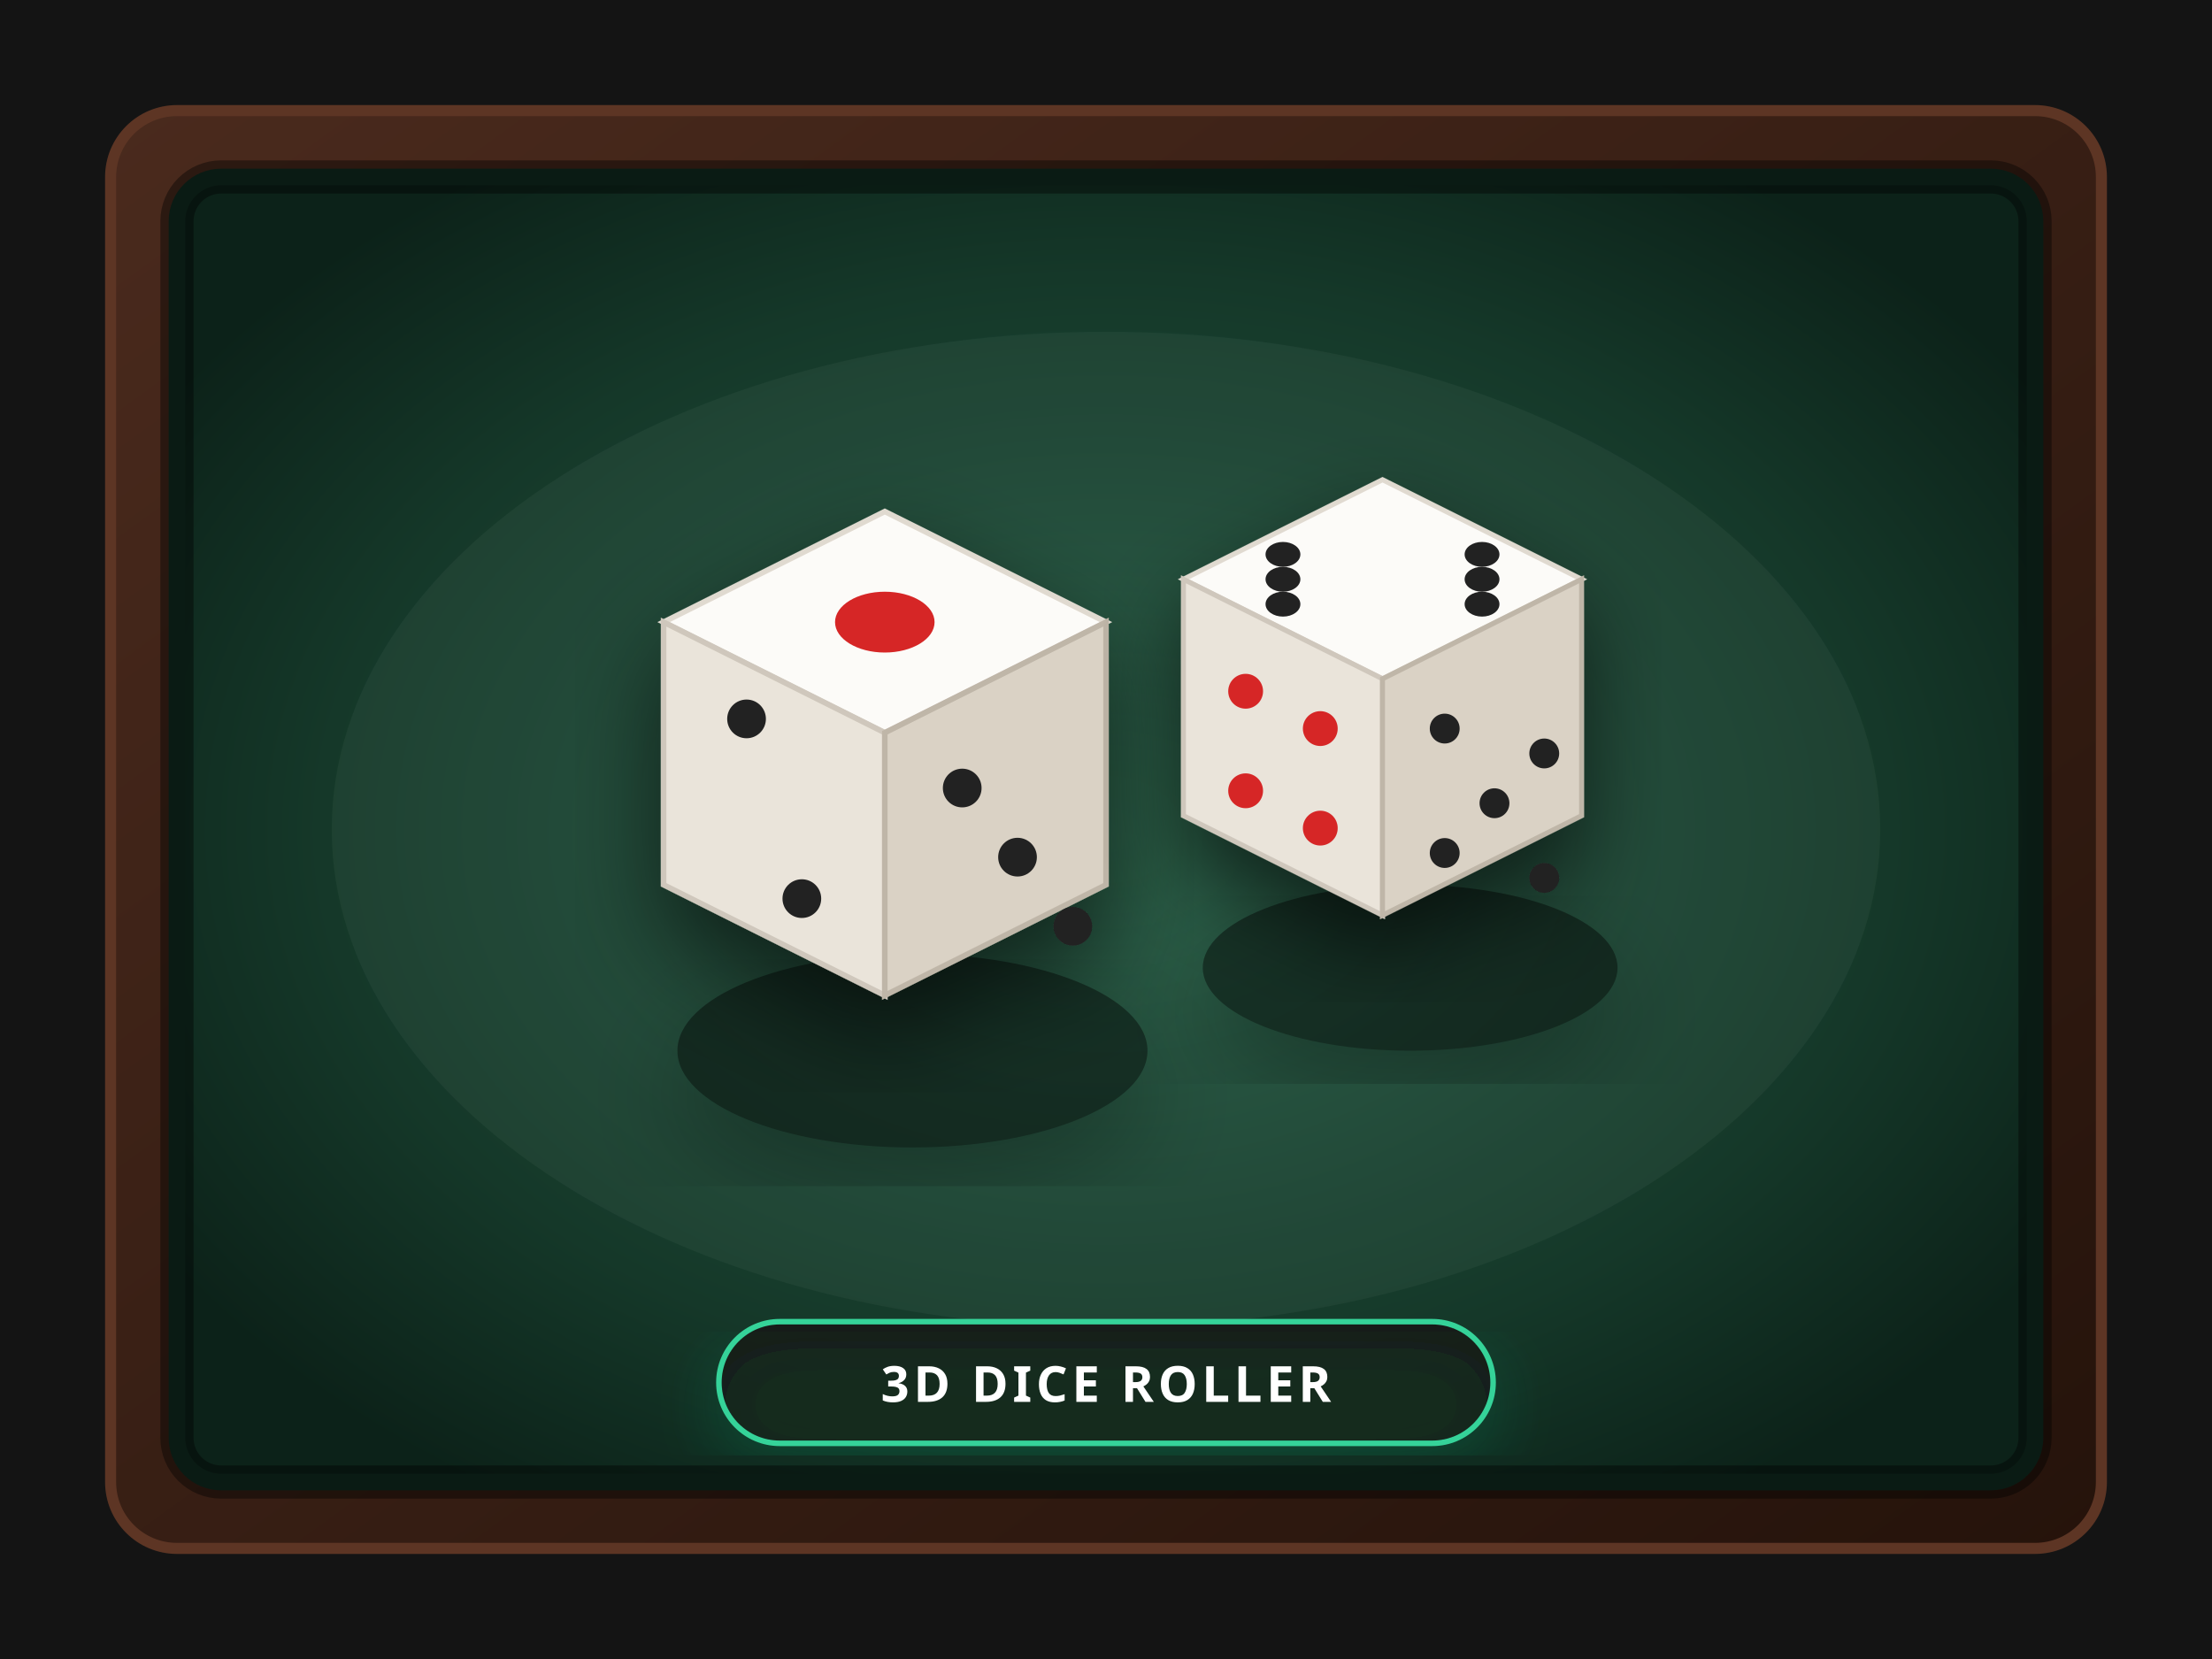
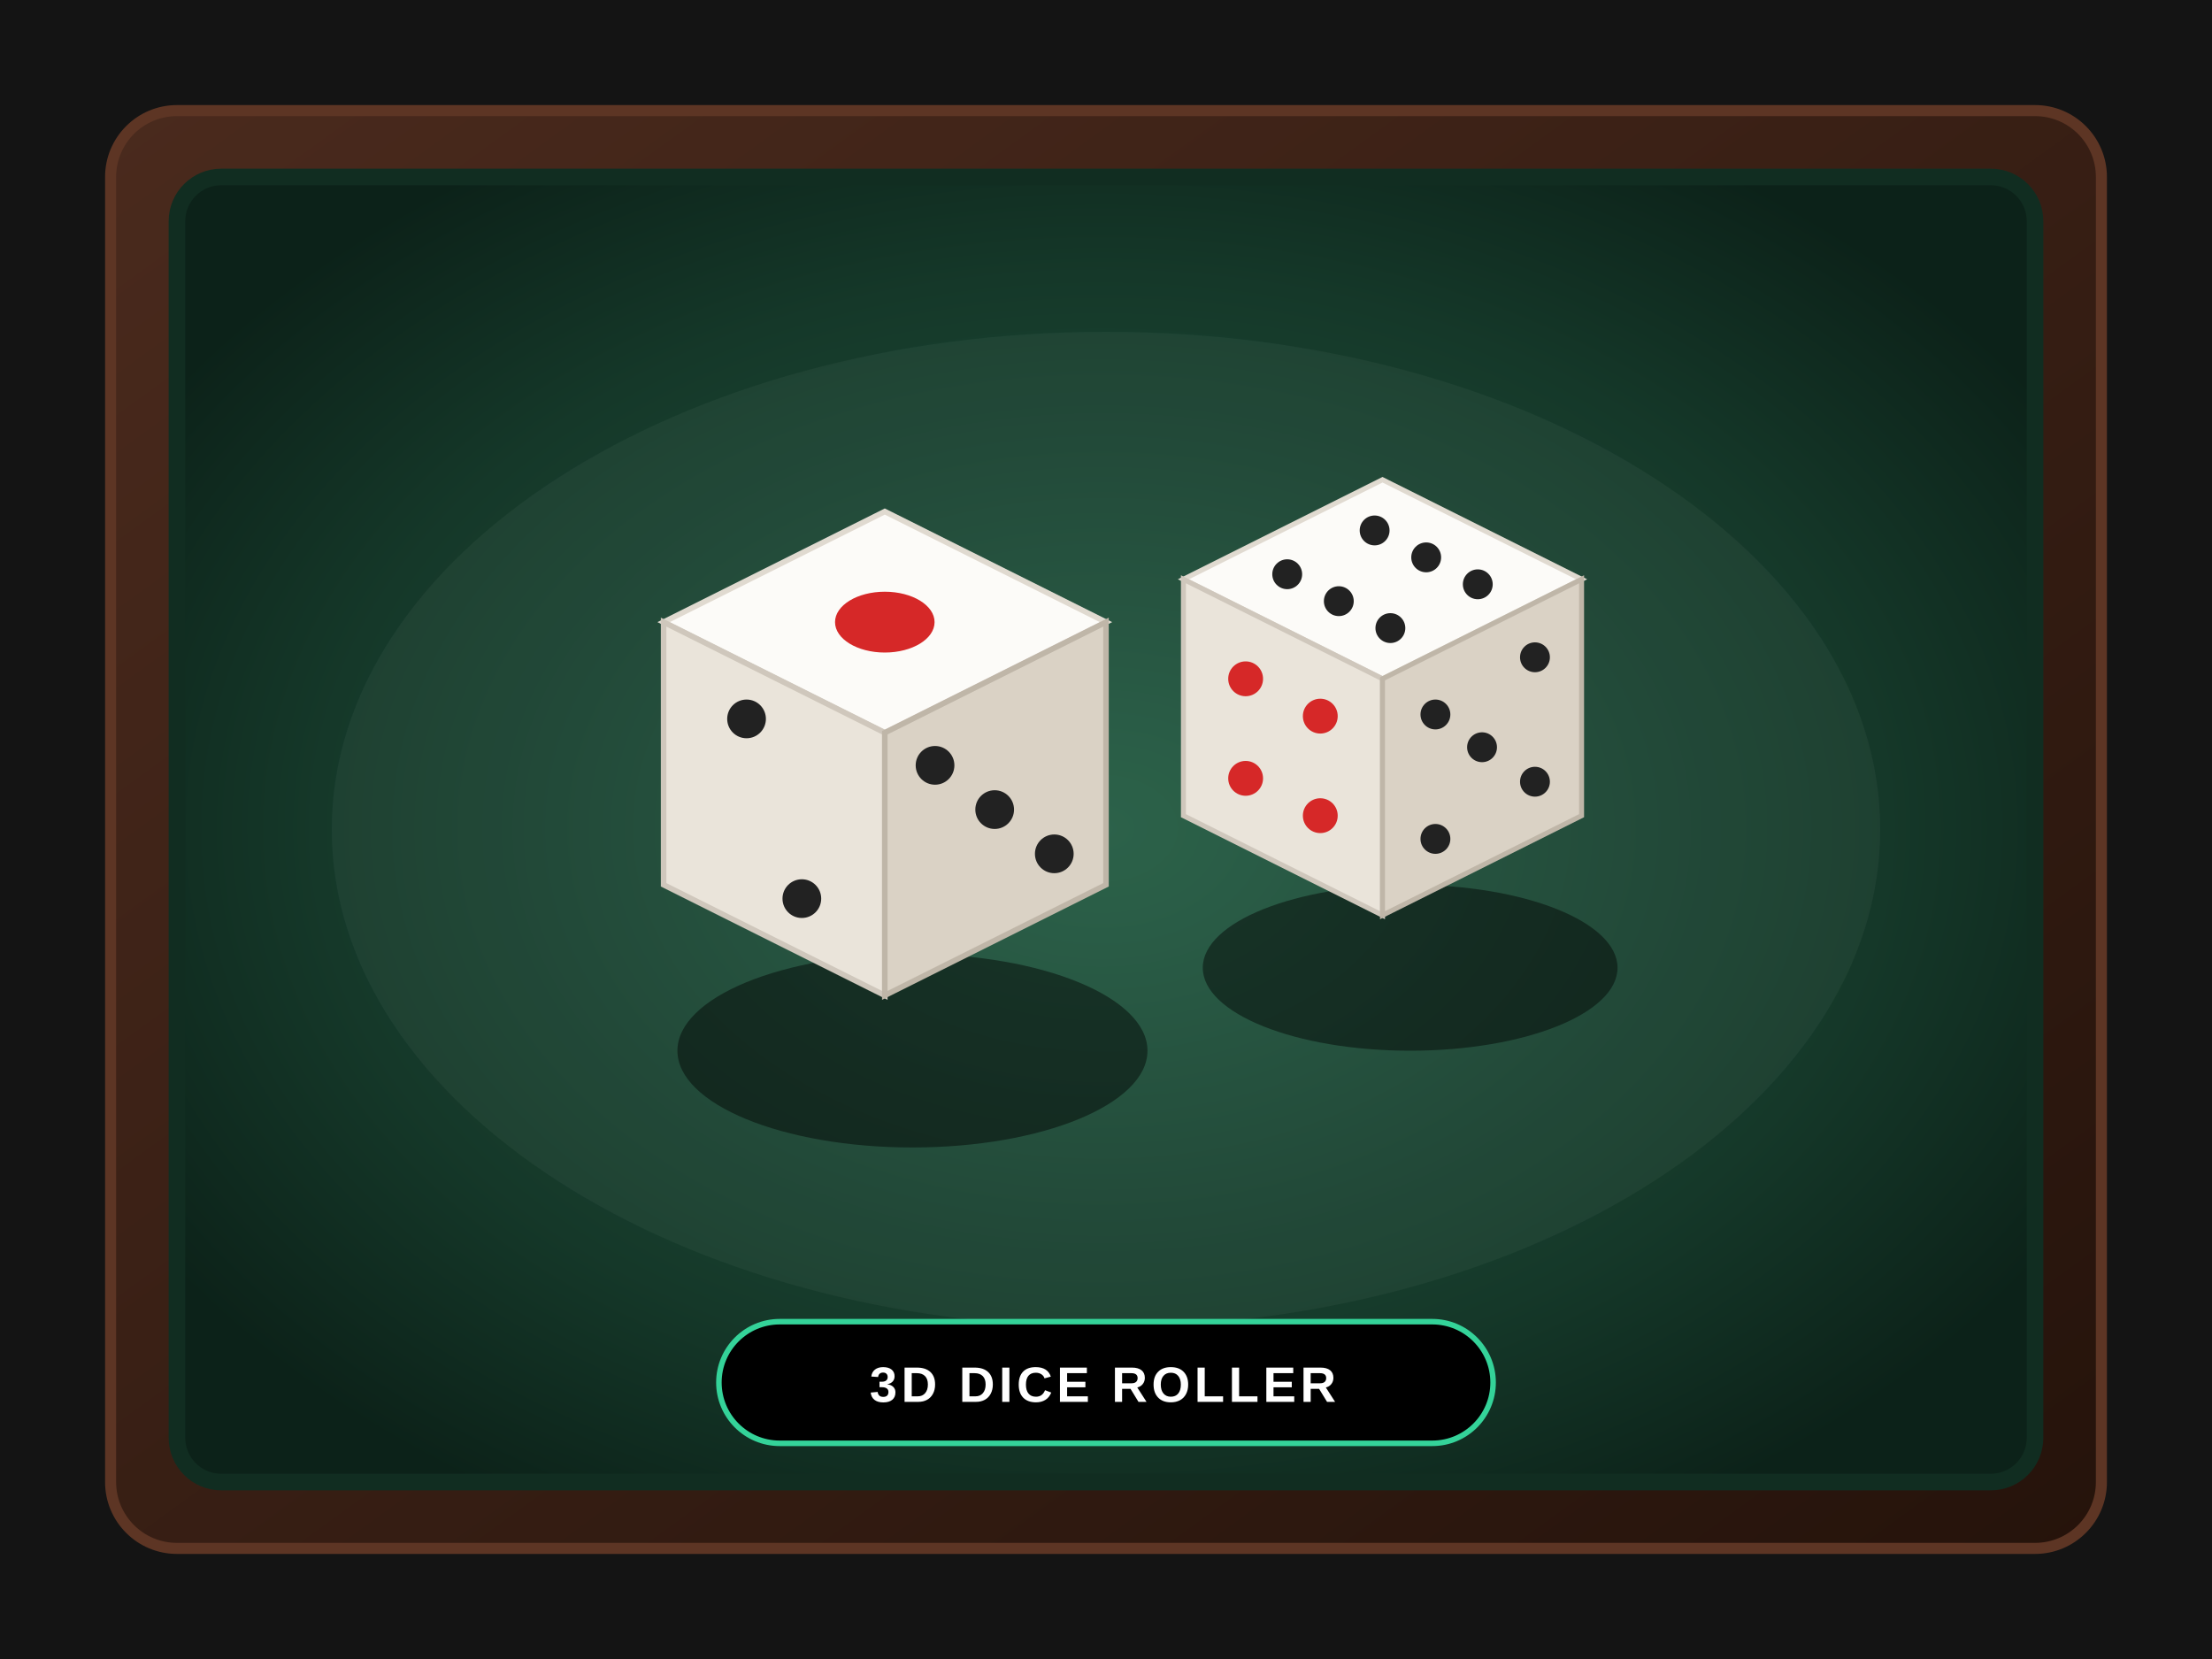
- <svg xmlns="http://www.w3.org/2000/svg" viewBox="0 0 800 600" width="800" height="600">
+ <svg xmlns="http://www.w3.org/2000/svg" id="Layer_1" version="1.1" viewBox="0 0 800 600">
  <defs>
-     <radialGradient id="feltGrad" cx="50%" cy="50%" r="60%">
-       <stop offset="0%" stop-color="#235c43" />
-       <stop offset="70%" stop-color="#153829" />
-       <stop offset="100%" stop-color="#0c2219" />
+     <style>
+       .st0, .st1, .st2, .st3 {
+         stroke-width: 2px;
+       }
+ 
+       .st0, .st4 {
+         fill: #fcfbf8;
+         stroke: #e0dad0;
+       }
+ 
+       .st5 {
+         fill: #141414;
+       }
+ 
+       .st6 {
+         fill: url(#radial-gradient);
+         stroke: #112d21;
+         stroke-width: 6px;
+       }
+ 
+       .st1, .st7 {
+         fill: #dad2c5;
+         stroke: #bfb6a8;
+       }
+ 
+       .st4, .st8, .st7 {
+         stroke-miterlimit: 3.6;
+         stroke-width: 1.8px;
+       }
+ 
+       .st9 {
+         fill: none;
+       }
+ 
+       .st2, .st8 {
+         fill: #eae4da;
+         stroke: #cfc7bc;
+       }
+ 
+       .st10 {
+         fill: #222;
+       }
+ 
+       .st11 {
+         fill: url(#linear-gradient);
+         stroke: #5d3524;
+         stroke-width: 4px;
+       }
+ 
+       .st12 {
+         opacity: .04;
+       }
+ 
+       .st12, .st13 {
+         fill: #fff;
+       }
+ 
+       .st12, .st13, .st14 {
+         isolation: isolate;
+       }
+ 
+       .st3 {
+         stroke: #34d399;
+       }
+ 
+       .st15 {
+         fill: #d62828;
+       }
+ 
+       .st13 {
+         font-family: Arial-BoldMT, Arial;
+         font-size: 18px;
+         font-weight: 700;
+         letter-spacing: .08em;
+       }
+ 
+       .st14 {
+         opacity: .45;
+       }
+     </style>
+     <linearGradient id="linear-gradient" x1="373.48" y1="307.15" x2="374.48" y2="306.15" gradientTransform="translate(-268866 159758.087) scale(720 -520)" gradientUnits="userSpaceOnUse">
+       <stop offset="0" stop-color="#4a2a1d" />
+       <stop offset="1" stop-color="#25130b" />
+     </linearGradient>
+     <radialGradient id="radial-gradient" cx="373.94" cy="306.71" fx="373.94" fy="306.71" r=".6" gradientTransform="translate(-250890 145065.74) scale(672 -472)" gradientUnits="userSpaceOnUse">
+       <stop offset="0" stop-color="#235c43" />
+       <stop offset=".7" stop-color="#153829" />
+       <stop offset="1" stop-color="#0c2219" />
    </radialGradient>
-     <linearGradient id="woodGrad" x1="0" y1="0" x2="1" y2="1">
-       <stop offset="0%" stop-color="#4a2a1d" />
-       <stop offset="100%" stop-color="#25130b" />
-     </linearGradient>
-     <linearGradient id="diceIvory" x1="0" y1="0" x2="1" y2="1">
-       <stop offset="0%" stop-color="#ffffff" />
-       <stop offset="100%" stop-color="#e8e2d8" />
-     </linearGradient>
-     <filter id="dropShadow" x="-20%" y="-20%" width="140%" height="140%">
-       <feDropShadow dx="0" dy="16" stdDeviation="18" flood-color="#000000" flood-opacity="0.6" />
-     </filter>
-     <filter id="softGlow" x="-10%" y="-10%" width="120%" height="120%">
-       <feDropShadow dx="0" dy="8" stdDeviation="12" flood-color="#059669" flood-opacity="0.3" />
-     </filter>
  </defs>
-   <rect width="800" height="600" fill="#141414" />
-   <rect x="40" y="40" width="720" height="520" rx="24" fill="url(#woodGrad)" stroke="#5d3524" stroke-width="4" />
-   <rect x="64" y="64" width="672" height="472" rx="16" fill="url(#feltGrad)" stroke="#112d21" stroke-width="6" />
-   <rect x="64" y="64" width="672" height="472" rx="16" fill="none" stroke="rgba(0,0,0,0.4)" stroke-width="12" />
-   <ellipse cx="400" cy="300" rx="280" ry="180" fill="white" opacity="0.04" />
-   <ellipse cx="330" cy="380" rx="85" ry="35" fill="black" opacity="0.45" filter="url(#dropShadow)" />
-   <g transform="translate(320, 270)" filter="url(#dropShadow)">
-     <polygon points="0,-85 80,-45 0,-5 -80,-45" fill="#fcfbf8" stroke="#e0dad0" stroke-width="2" />
-     <ellipse cx="0" cy="-45" rx="18" ry="11" fill="#d62828" />
-     <polygon points="-80,-45 0,-5 0,90 -80,50" fill="#eae4da" stroke="#cfc7bc" stroke-width="2" />
-     <circle cx="-50" cy="-10" r="7" fill="#222222" />
-     <circle cx="-30" cy="55" r="7" fill="#222222" />
-     <polygon points="0,-5 80,-45 80,50 0,90" fill="#dad2c5" stroke="#bfb6a8" stroke-width="2" />
-     <circle cx="28" cy="15" r="7" fill="#222222" />
-     <circle cx="48" cy="40" r="7" fill="#222222" />
-     <circle cx="68" cy="65" r="7" fill="#222222" />
+   <rect class="st5" y="0" width="800" height="600" />
+   <rect class="st11" x="40" y="40" width="720" height="520" rx="24" ry="24" />
+   <rect class="st6" x="64" y="64" width="672" height="472" rx="16" ry="16" />
+   <rect class="st9" x="64" y="64" width="672" height="472" rx="16" ry="16" />
+   <ellipse class="st12" cx="400" cy="300" rx="280" ry="180" />
+   <ellipse class="st14" cx="330" cy="380" rx="85" ry="35" />
+   <g>
+     <polygon class="st0" points="320 185 400 225 320 265 240 225 320 185" />
+     <ellipse class="st15" cx="320" cy="225" rx="18" ry="11" />
+     <polygon class="st2" points="240 225 320 265 320 360 240 320 240 225" />
+     <circle class="st10" cx="270" cy="260" r="7" />
+     <circle class="st10" cx="290" cy="325" r="7" />
+     <polygon class="st1" points="320 265 400 225 400 320 320 360 320 265" />
+     <circle class="st10" cx="359.74" cy="292.8" r="7" />
+     <circle class="st10" cx="338.17" cy="276.8" r="7" />
+     <circle class="st10" cx="381.3" cy="308.8" r="7" />
  </g>
-   <ellipse cx="510" cy="350" rx="75" ry="30" fill="black" opacity="0.45" filter="url(#dropShadow)" />
-   <g transform="translate(500, 250) scale(0.9)" filter="url(#dropShadow)">
-     <polygon points="0,-85 80,-45 0,-5 -80,-45" fill="#fcfbf8" stroke="#e0dad0" stroke-width="2" />
-     <ellipse cx="-40" cy="-55" rx="7" ry="5" fill="#222222" />
-     <ellipse cx="-40" cy="-45" rx="7" ry="5" fill="#222222" />
-     <ellipse cx="-40" cy="-35" rx="7" ry="5" fill="#222222" />
-     <ellipse cx="40" cy="-55" rx="7" ry="5" fill="#222222" />
-     <ellipse cx="40" cy="-45" rx="7" ry="5" fill="#222222" />
-     <ellipse cx="40" cy="-35" rx="7" ry="5" fill="#222222" />
-     <polygon points="-80,-45 0,-5 0,90 -80,50" fill="#eae4da" stroke="#cfc7bc" stroke-width="2" />
-     <circle cx="-55" cy="0" r="7" fill="#d62828" />
-     <circle cx="-25" cy="15" r="7" fill="#d62828" />
-     <circle cx="-55" cy="40" r="7" fill="#d62828" />
-     <circle cx="-25" cy="55" r="7" fill="#d62828" />
-     <polygon points="0,-5 80,-45 80,50 0,90" fill="#dad2c5" stroke="#bfb6a8" stroke-width="2" />
-     <circle cx="25" cy="15" r="6" fill="#222222" />
-     <circle cx="65" cy="25" r="6" fill="#222222" />
-     <circle cx="45" cy="45" r="6" fill="#222222" />
-     <circle cx="25" cy="65" r="6" fill="#222222" />
-     <circle cx="65" cy="75" r="6" fill="#222222" />
+   <ellipse class="st14" cx="510" cy="350" rx="75" ry="30" />
+   <g>
+     <polygon class="st4" points="500 173.5 572 209.5 500 245.5 428 209.5 500 173.5" />
+     <polygon class="st8" points="428 209.5 500 245.5 500 331 428 295 428 209.5" />
+     <g>
+       <circle class="st15" cx="450.5" cy="245.5" r="6.3" />
+       <circle class="st15" cx="477.5" cy="259" r="6.3" />
+       <circle class="st15" cx="450.5" cy="281.5" r="6.3" />
+       <circle class="st15" cx="477.5" cy="295" r="6.3" />
+     </g>
+     <polygon class="st7" points="500 245.5 572 209.5 572 295 500 331 500 245.5" />
+     <circle class="st10" cx="555.14" cy="237.72" r="5.4" />
+     <circle class="st10" cx="519.14" cy="258.4" r="5.4" />
+     <circle class="st10" cx="536" cy="270.25" r="5.4" />
+     <circle class="st10" cx="555.14" cy="282.72" r="5.4" />
+     <circle class="st10" cx="519.14" cy="303.4" r="5.4" />
+     <g>
+       <g>
+         <circle class="st10" cx="484.2" cy="217.42" r="5.4" />
+         <circle class="st10" cx="465.54" cy="207.68" r="5.4" />
+         <circle class="st10" cx="502.85" cy="227.16" r="5.4" />
+       </g>
+       <g>
+         <circle class="st10" cx="515.8" cy="201.58" r="5.4" />
+         <circle class="st10" cx="497.15" cy="191.84" r="5.4" />
+         <circle class="st10" cx="534.46" cy="211.32" r="5.4" />
+       </g>
+     </g>
  </g>
-   <g transform="translate(400, 500)">
-     <rect x="-140" y="-22" width="280" height="44" rx="22" fill="rgba(25, 25, 25, 0.85)" stroke="#34d399" stroke-width="2" filter="url(#softGlow)" />
-     <text x="0" y="7" fill="#ffffff" font-family="'Barlow', sans-serif" font-size="18" font-weight="800" text-anchor="middle" letter-spacing="1.5">
-       3D DICE ROLLER
+   <g>
+     <path class="st3" d="M282,478h236c12.15,0,22,9.85,22,22h0c0,12.15-9.85,22-22,22h-236c-12.15,0-22-9.85-22-22h0c0-12.15,9.85-22,22-22Z" />
+     <text class="st13" transform="translate(314.49 507)">
+       <tspan x="0" y="0">3D DICE ROLLER</tspan>
    </text>
  </g>
</svg>
